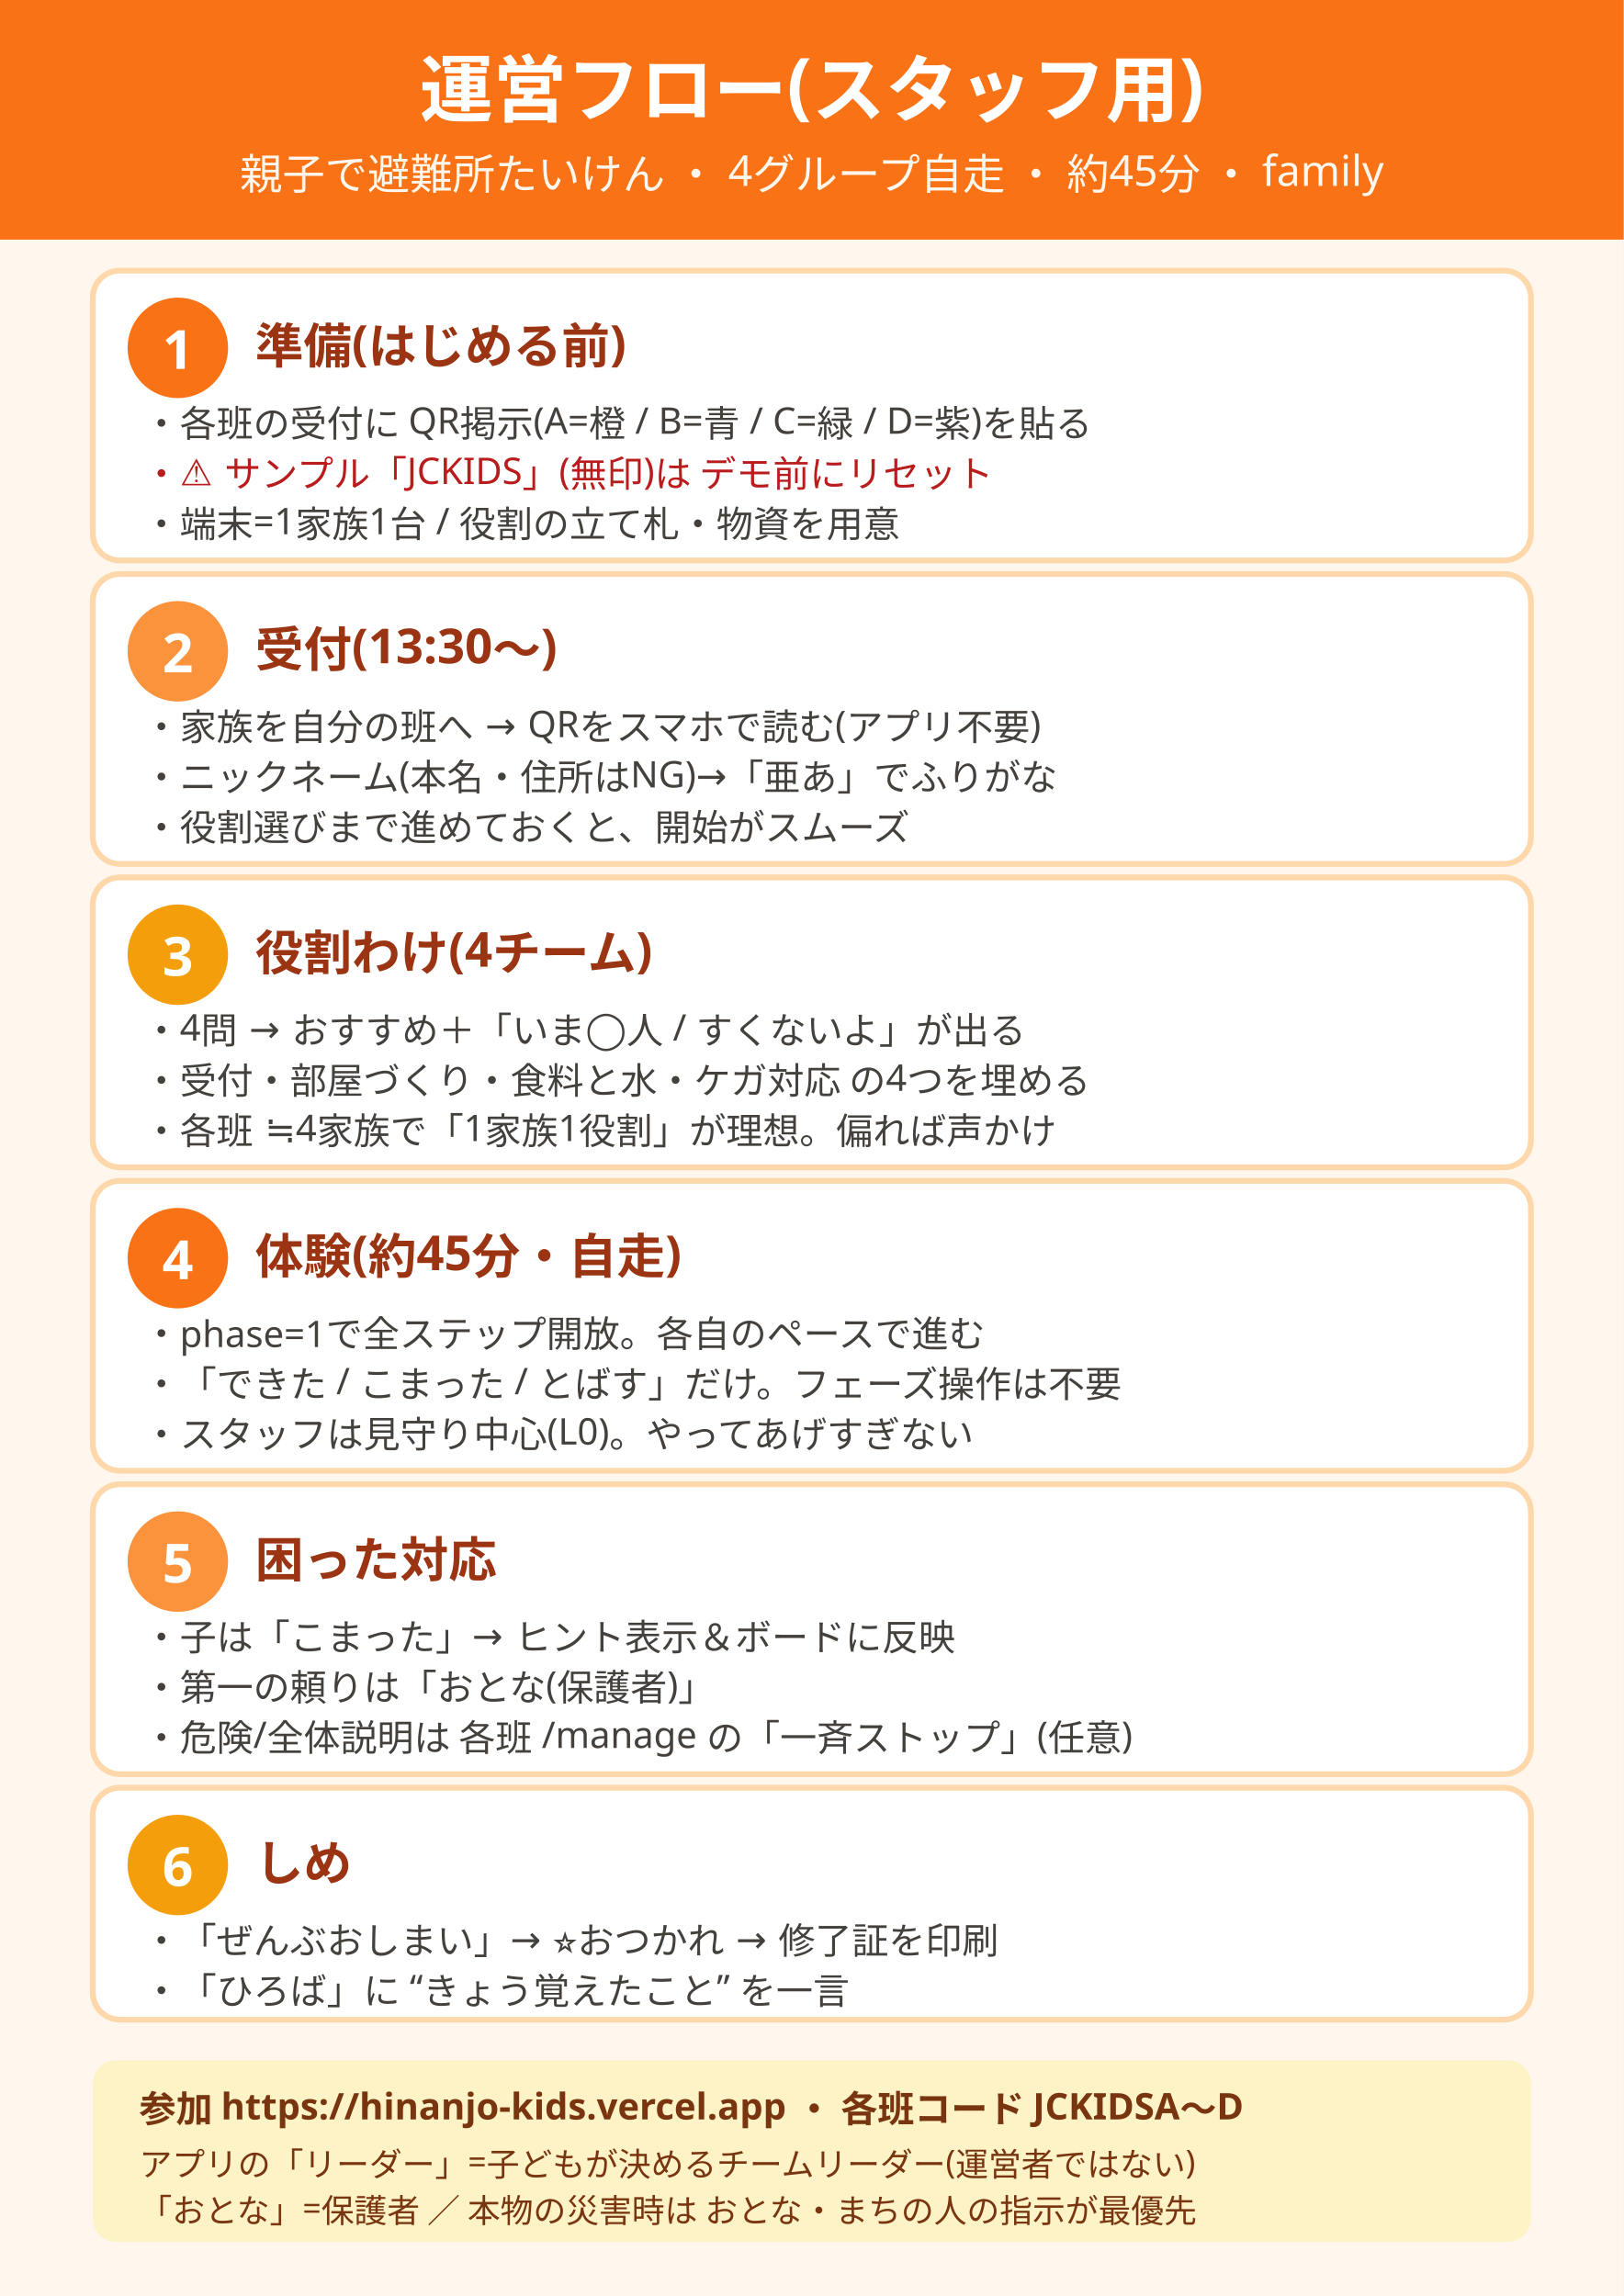
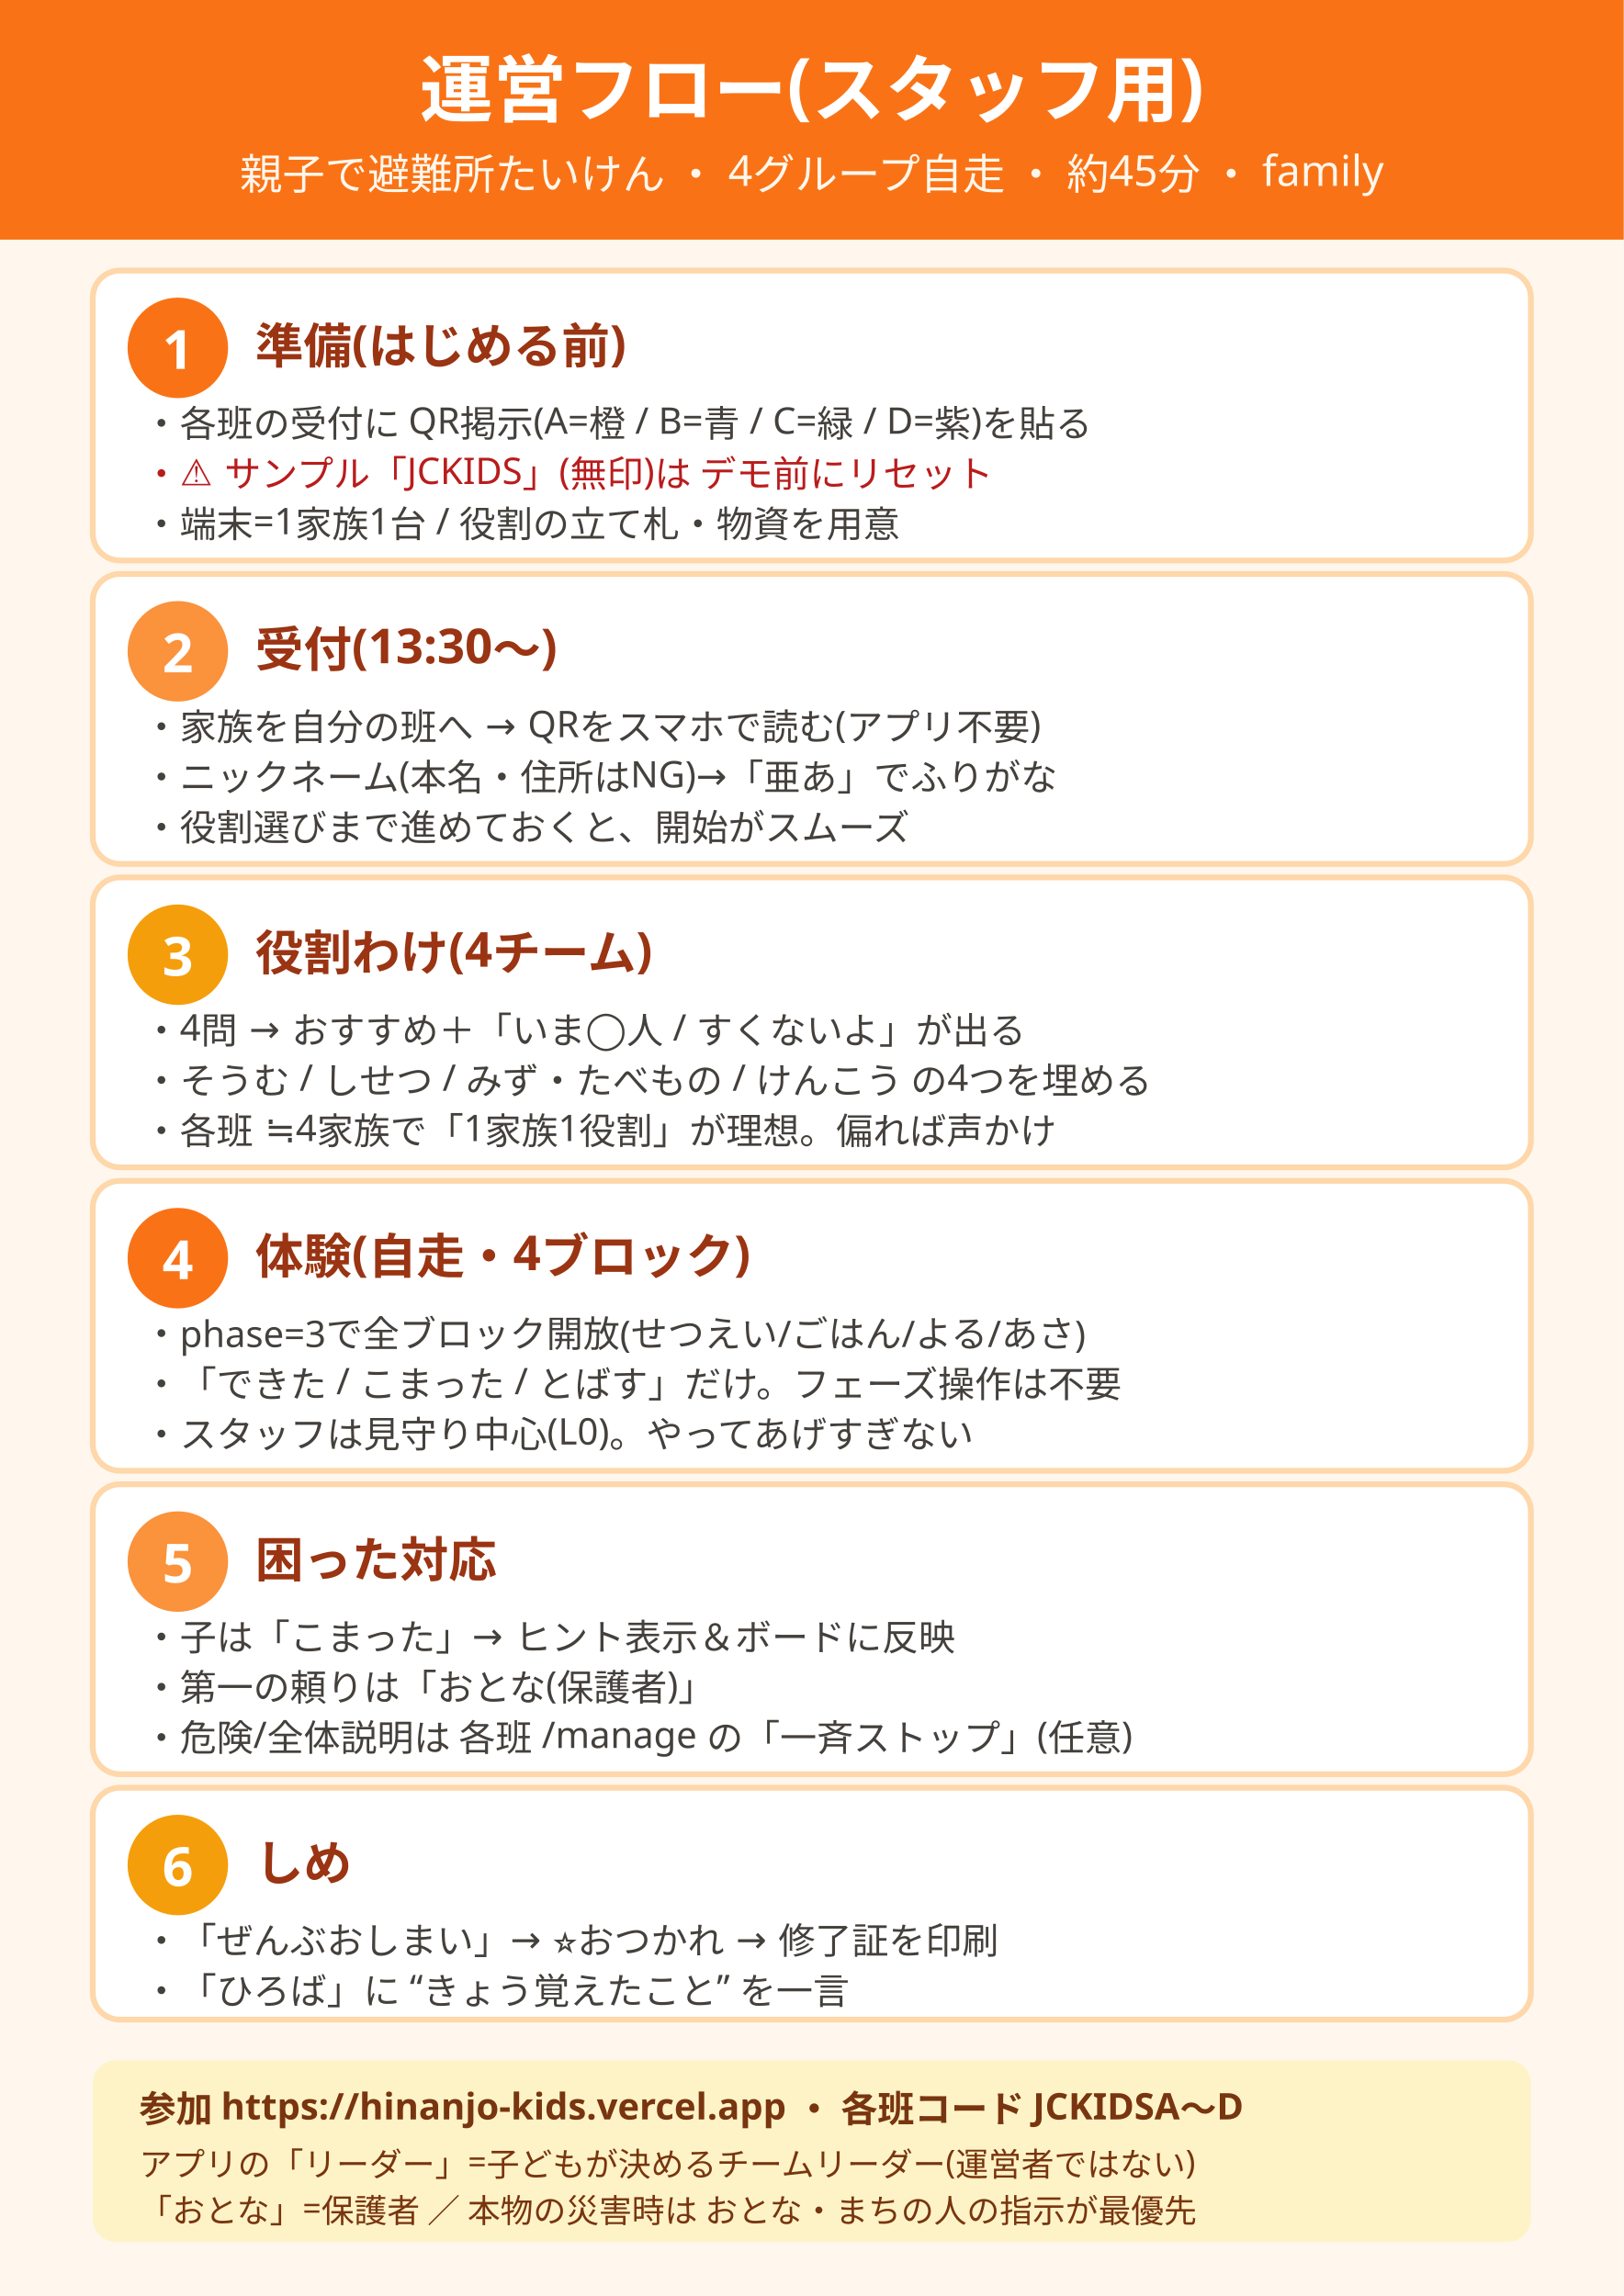
<svg xmlns="http://www.w3.org/2000/svg" width="210mm" height="297mm" viewBox="0 0 840 1188" role="img" aria-label="運営フロー スタッフ用">
  <rect width="840" height="1188" fill="#FFF7ED" />
  <rect x="0" y="0" width="840" height="124" fill="#F97316" />
  <text x="420" y="60" text-anchor="middle" font-family="sans-serif" font-size="38" font-weight="bold" fill="#FFFFFF">運営フロー(スタッフ用)</text>
  <text x="420" y="98" text-anchor="middle" font-family="sans-serif" font-size="22" fill="#FFF7ED">親子で避難所たいけん ・ 4グループ自走 ・ 約45分 ・ family</text>
  <rect x="48" y="140" width="744" height="150" rx="14" fill="#FFFFFF" stroke="#FED7AA" stroke-width="3" />
  <circle cx="92" cy="180" r="26" fill="#F97316" />
  <text x="92" y="180" text-anchor="middle" dominant-baseline="central" font-family="sans-serif" font-size="28" font-weight="bold" fill="#FFFFFF">1</text>
  <text x="132" y="188" font-family="sans-serif" font-size="25" font-weight="bold" fill="#9A3412">準備(はじめる前)</text>
  <text x="74" y="226" font-family="sans-serif" font-size="19" fill="#44403C">・各班の受付に QR掲示(A=橙 / B=青 / C=緑 / D=紫)を貼る</text>
  <text x="74" y="252" font-family="sans-serif" font-size="19" fill="#B91C1C">・⚠ サンプル「JCKIDS」(無印)は デモ前にリセット</text>
  <text x="74" y="278" font-family="sans-serif" font-size="19" fill="#44403C">・端末=1家族1台 / 役割の立て札・物資を用意</text>
  <rect x="48" y="297" width="744" height="150" rx="14" fill="#FFFFFF" stroke="#FED7AA" stroke-width="3" />
  <circle cx="92" cy="337" r="26" fill="#FB923C" />
  <text x="92" y="337" text-anchor="middle" dominant-baseline="central" font-family="sans-serif" font-size="28" font-weight="bold" fill="#FFFFFF">2</text>
  <text x="132" y="345" font-family="sans-serif" font-size="25" font-weight="bold" fill="#9A3412">受付(13:30〜)</text>
  <text x="74" y="383" font-family="sans-serif" font-size="19" fill="#44403C">・家族を自分の班へ → QRをスマホで読む(アプリ不要)</text>
  <text x="74" y="409" font-family="sans-serif" font-size="19" fill="#44403C">・ニックネーム(本名・住所はNG)→「亜あ」でふりがな</text>
  <text x="74" y="435" font-family="sans-serif" font-size="19" fill="#44403C">・役割選びまで進めておくと、開始がスムーズ</text>
  <rect x="48" y="454" width="744" height="150" rx="14" fill="#FFFFFF" stroke="#FED7AA" stroke-width="3" />
  <circle cx="92" cy="494" r="26" fill="#F59E0B" />
  <text x="92" y="494" text-anchor="middle" dominant-baseline="central" font-family="sans-serif" font-size="28" font-weight="bold" fill="#FFFFFF">3</text>
  <text x="132" y="502" font-family="sans-serif" font-size="25" font-weight="bold" fill="#9A3412">役割わけ(4チーム)</text>
  <text x="74" y="540" font-family="sans-serif" font-size="19" fill="#44403C">・4問 → おすすめ＋「いま◯人 / すくないよ」が出る</text>
-   <text x="74" y="566" font-family="sans-serif" font-size="19" fill="#44403C">・受付・部屋づくり・食料と水・ケガ対応 の4つを埋める</text>
+   <text x="74" y="566" font-family="sans-serif" font-size="19" fill="#44403C">・そうむ / しせつ / みず・たべもの / けんこう の4つを埋める</text>
  <text x="74" y="592" font-family="sans-serif" font-size="19" fill="#44403C">・各班 ≒4家族で「1家族1役割」が理想。偏れば声かけ</text>
  <rect x="48" y="611" width="744" height="150" rx="14" fill="#FFFFFF" stroke="#FED7AA" stroke-width="3" />
  <circle cx="92" cy="651" r="26" fill="#F97316" />
  <text x="92" y="651" text-anchor="middle" dominant-baseline="central" font-family="sans-serif" font-size="28" font-weight="bold" fill="#FFFFFF">4</text>
-   <text x="132" y="659" font-family="sans-serif" font-size="25" font-weight="bold" fill="#9A3412">体験(約45分・自走)</text>
-   <text x="74" y="697" font-family="sans-serif" font-size="19" fill="#44403C">・phase=1で全ステップ開放。各自のペースで進む</text>
+   <text x="132" y="659" font-family="sans-serif" font-size="25" font-weight="bold" fill="#9A3412">体験(自走・4ブロック)</text>
+   <text x="74" y="697" font-family="sans-serif" font-size="19" fill="#44403C">・phase=3で全ブロック開放(せつえい/ごはん/よる/あさ)</text>
  <text x="74" y="723" font-family="sans-serif" font-size="19" fill="#44403C">・「できた / こまった / とばす」だけ。フェーズ操作は不要</text>
  <text x="74" y="749" font-family="sans-serif" font-size="19" fill="#44403C">・スタッフは見守り中心(L0)。やってあげすぎない</text>
  <rect x="48" y="768" width="744" height="150" rx="14" fill="#FFFFFF" stroke="#FED7AA" stroke-width="3" />
  <circle cx="92" cy="808" r="26" fill="#FB923C" />
  <text x="92" y="808" text-anchor="middle" dominant-baseline="central" font-family="sans-serif" font-size="28" font-weight="bold" fill="#FFFFFF">5</text>
  <text x="132" y="816" font-family="sans-serif" font-size="25" font-weight="bold" fill="#9A3412">困った対応</text>
  <text x="74" y="854" font-family="sans-serif" font-size="19" fill="#44403C">・子は「こまった」→ ヒント表示＆ボードに反映</text>
  <text x="74" y="880" font-family="sans-serif" font-size="19" fill="#44403C">・第一の頼りは「おとな(保護者)」</text>
  <text x="74" y="906" font-family="sans-serif" font-size="19" fill="#44403C">・危険/全体説明は 各班 /manage の「一斉ストップ」(任意)</text>
  <rect x="48" y="925" width="744" height="120" rx="14" fill="#FFFFFF" stroke="#FED7AA" stroke-width="3" />
  <circle cx="92" cy="965" r="26" fill="#F59E0B" />
  <text x="92" y="965" text-anchor="middle" dominant-baseline="central" font-family="sans-serif" font-size="28" font-weight="bold" fill="#FFFFFF">6</text>
  <text x="132" y="973" font-family="sans-serif" font-size="25" font-weight="bold" fill="#9A3412">しめ</text>
  <text x="74" y="1011" font-family="sans-serif" font-size="19" fill="#44403C">・「ぜんぶおしまい」→ ⭐おつかれ → 修了証を印刷</text>
  <text x="74" y="1037" font-family="sans-serif" font-size="19" fill="#44403C">・「ひろば」に “きょう覚えたこと” を一言</text>
  <rect x="48" y="1066" width="744" height="94" rx="12" fill="#FEF3C7" />
  <text x="72" y="1098" font-family="sans-serif" font-size="19" font-weight="bold" fill="#78350F">参加 https://hinanjo-kids.vercel.app ・ 各班コード JCKIDSA〜D</text>
  <text x="72" y="1126" font-family="sans-serif" font-size="17" fill="#78350F">アプリの「リーダー」=子どもが決めるチームリーダー(運営者ではない)</text>
  <text x="72" y="1150" font-family="sans-serif" font-size="17" fill="#78350F">「おとな」=保護者 ／ 本物の災害時は おとな・まちの人の指示が最優先</text>
</svg>
